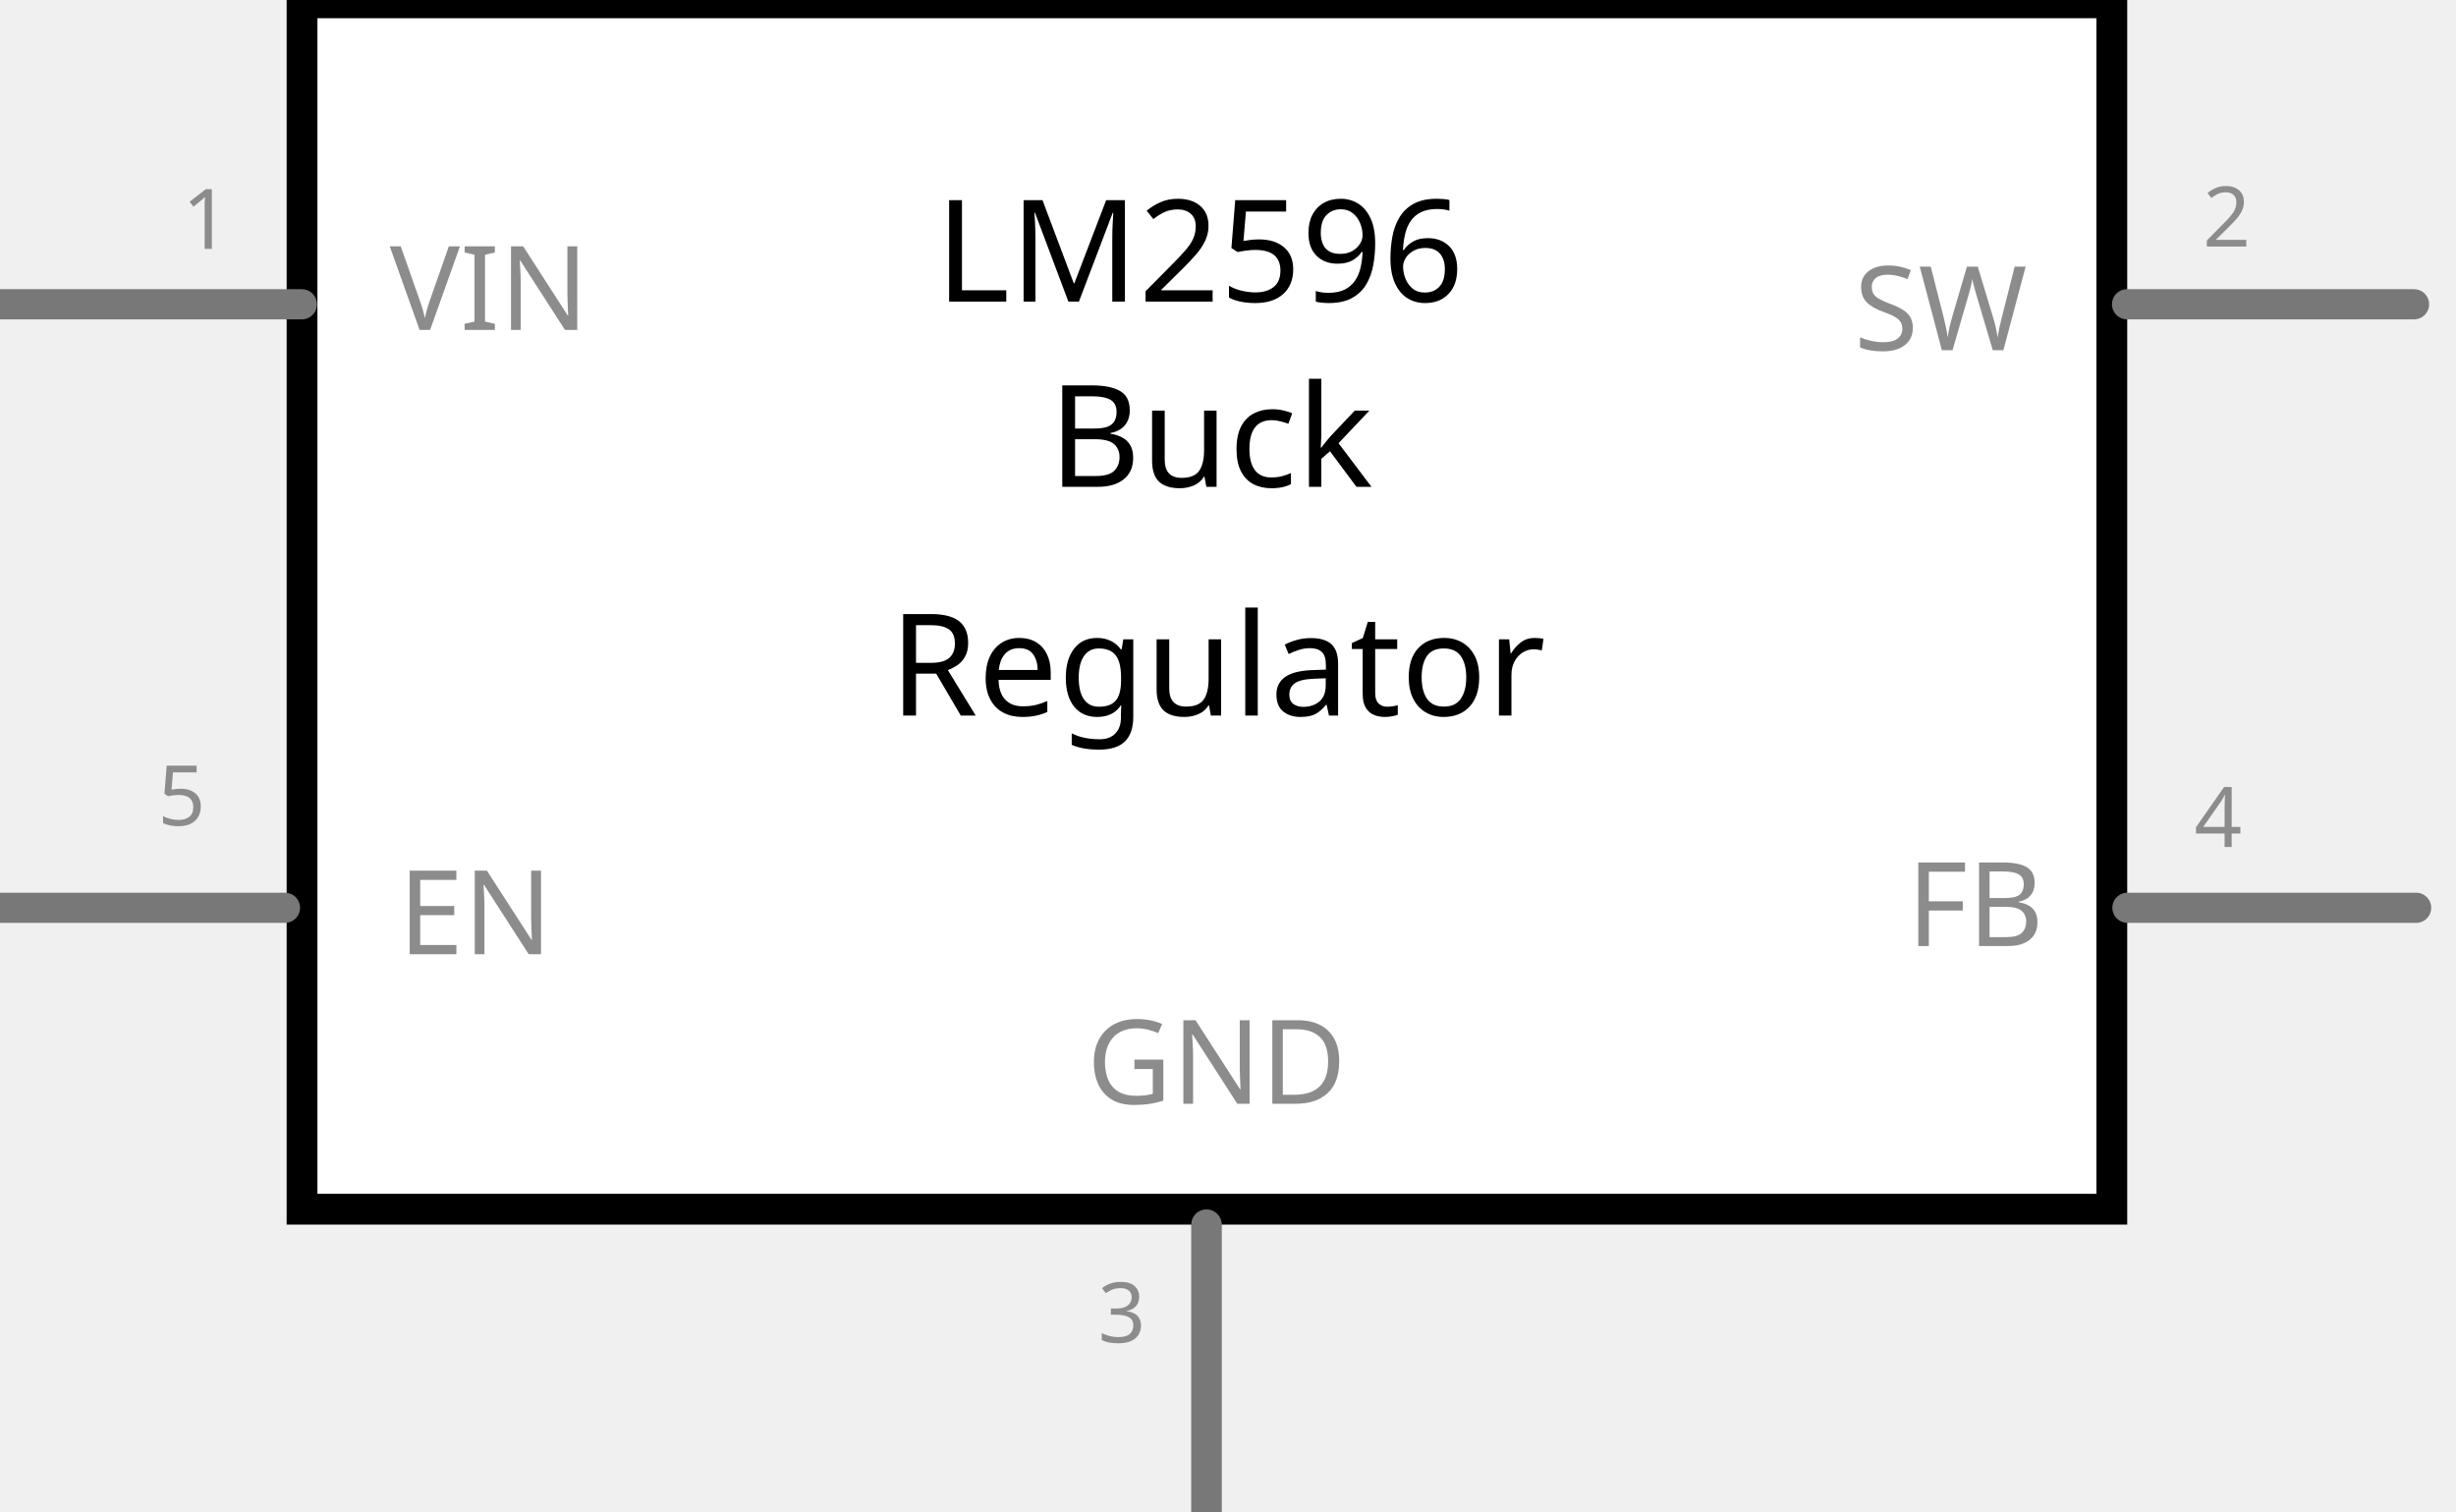
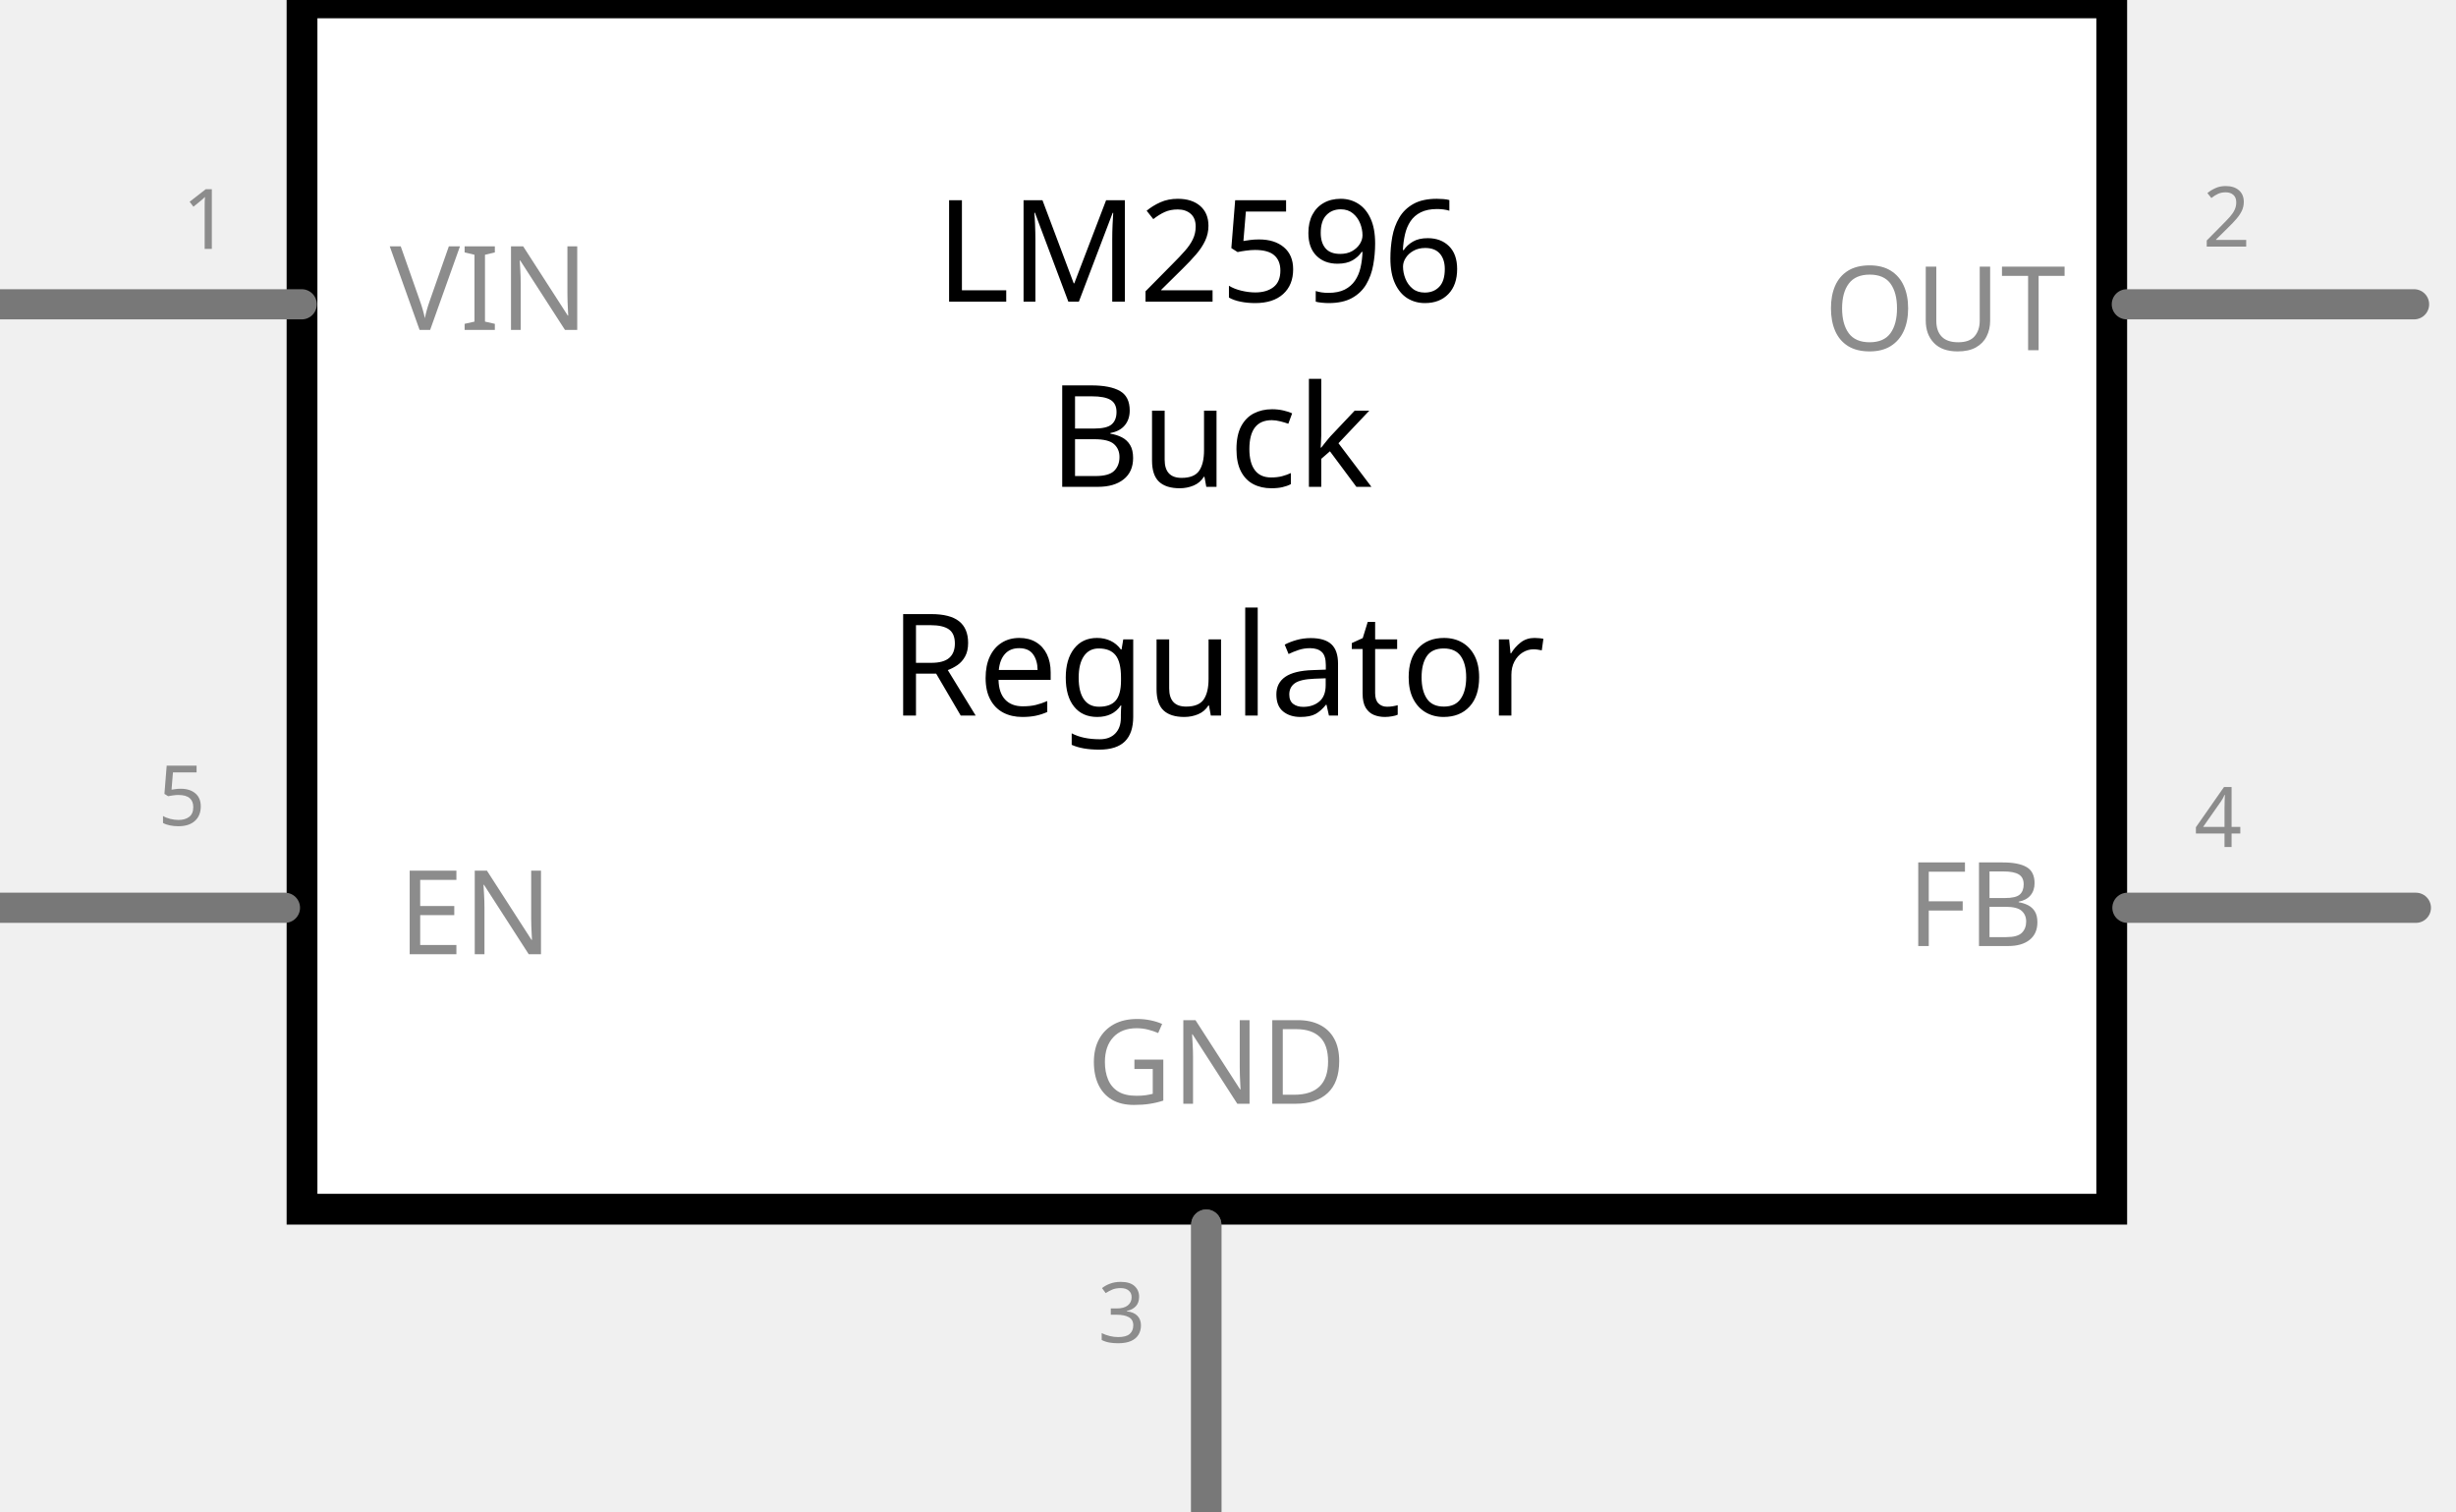
- <svg xmlns="http://www.w3.org/2000/svg" y="0px" x="0px" gorn="0" height="0.501in" xml:space="preserve" id="Ebene_1" version="1.2" viewBox="0 0 813.965 500.704" width="0.814in">
-   <defs id="defs682" />
-   <g gorn="0.3" id="schematic">
-     <rect y="0.805" x="100.102" stroke-linecap="round" gorn="0.3.0" stroke="#000000" height="399.797" stroke-width="10.203" id="rect4" fill="#ffffff" width="599.797" />
-     <line y2="300.704" stroke-linecap="round" x1="94.442" gorn="0.3.1" stroke="#787878" x2="-0.518" stroke-width="10" id="connector4pin" fill="none" y1="300.704" />
-     <rect y="300.694" x="-5.623" gorn="0.3.2" stroke="none" height="0.02" stroke-width="0" id="connector4terminal" fill="none" width="0.21" />
-     <line y2="100.703" stroke-linecap="round" x1="0.071" gorn="0.3.3" stroke="#787878" x2="100.031" stroke-width="10" id="connector0pin" fill="none" y1="100.703" />
-     <rect y="100.693" x="-5.039" gorn="0.3.4" stroke="none" height="0.02" stroke-width="0" id="connector0terminal" fill="none" width="0.22" />
-     <rect y="95.776" x="-5" height="9.928" stroke-width="13.853" fill="none" width="10.021" />
-     <text y="82.339" x="60.378" gorn="0.3.6" font-size="27.706" stroke-width="13.853" id="text42" fill="#8c8c8c" font-family="Droid Sans">1</text>
-     <text y="109.189" x="129.17" gorn="0.3.7" font-size="38.788" stroke-width="13.853" id="text58" fill="#8c8c8c" font-family="Droid Sans">VIN</text>
-     <line y2="100.703" stroke-linecap="round" x1="800.057" gorn="0.3.8" stroke="#787878" x2="704.943" stroke-width="10" id="connector1pin" fill="none" y1="100.703" />
-     <rect y="100.693" x="804.952" gorn="0.3.9" stroke="none" height="0.02" stroke-width="0" id="connector1terminal" fill="none" width="0.21" />
-     <rect y="95.776" x="795" height="9.928" stroke-width="13.853" fill="none" width="10.021" />
-     <text y="280.572" x="727.214" gorn="0.3.11" font-size="27.706" stroke-width="13.853" id="text124" fill="#8c8c8c" font-family="Droid Sans">4</text>
-     <text y="115.919" x="614.479" gorn="0.3.12" font-size="38.788" stroke-width="13.853" id="text176" fill="#8c8c8c" font-family="Droid Sans">SW</text>
-     <line y2="500.684" stroke-linecap="round" x1="399.849" gorn="0.3.13" stroke="#787878" x2="399.849" stroke-width="10" id="connector2pin" fill="none" y1="405.723" />
-     <rect y="495.776" x="395" gorn="0.3.14" height="9.928" stroke-width="13.853" id="tabterminal" fill="none" width="10.021" />
-     <line y2="500.684" stroke-linecap="round" x1="399.849" gorn="0.3.15" stroke="#787878" x2="399.849" stroke-width="10" id="connector6pin" fill="none" y1="405.723" />
-     <rect y="505.579" x="399.839" stroke="none" height="0.21" stroke-width="0" fill="none" width="0.02" />
-     <rect y="495.776" x="395" height="9.928" stroke-width="13.853" fill="none" width="10.021" />
-     <text y="444.742" x="363.887" gorn="0.3.18" font-size="27.706" stroke-width="13.853" id="text293" fill="#8c8c8c" font-family="Droid Sans">3</text>
-     <text y="365.651" x="360.187" gorn="0.3.19" font-size="38.788" stroke-width="13.853" id="text345" fill="#8c8c8c" font-family="Droid Sans">GND</text>
-     <line y2="300.703" stroke-linecap="round" x1="705.071" gorn="0.3.20" stroke="#787878" x2="800.747" stroke-width="10" id="connector3pin" fill="none" y1="300.703" />
-     <rect y="300.693" x="805.641" gorn="0.3.21" stroke="none" height="0.02" stroke-width="0" id="connector3terminal" fill="none" width="0.211" />
-     <rect y="795" x="-305.704" height="9.928" stroke-width="13.853" fill="none" width="10.021" />
-     <text y="273.392" x="52.276" gorn="0.3.23" font-size="27.706" stroke-width="13.853" id="text398" fill="#8c8c8c" font-family="Droid Sans">5</text>
-     <text y="313.372" x="632.004" gorn="0.3.24" font-size="38.788" stroke-width="13.853" id="text450" fill="#8c8c8c" font-family="Droid Sans">FB</text>
-     <text y="99.829" x="310" gorn="0.3.25" font-size="47.1" stroke-width="13.853" id="label_3_" font-family="Droid Sans">LM2596</text>
-     <text y="236.989" x="294.772" gorn="0.3.26" font-size="47.1" stroke-width="13.853" id="label_1_" font-family="Droid Sans">Regulator</text>
-     <text y="161.192" x="347.489" gorn="0.3.27" font-size="47.1" stroke-width="13.853" id="text125" font-family="Droid Sans">Buck</text>
-     <text y="316.093" x="132.017" gorn="0.3.28" font-size="38.788" stroke-width="13.853" id="text127" fill="#8c8c8c" font-family="Droid Sans">EN</text>
-     <text y="81.571" x="730.06" gorn="0.3.29" font-size="27.706" stroke-width="13.853" id="text141" fill="#8c8c8c" font-family="Droid Sans">2</text>
+ <svg xmlns="http://www.w3.org/2000/svg" id="Ebene_1" width=".814in" height=".501in" version="1.2" viewBox="0 0 814 500.7">
+   <g id="schematic">
+     <rect id="rect4" x="100.1" y=".805" width="599.8" height="399.8" fill="#fff" stroke="#000" stroke-linecap="round" stroke-width="10.2" />
+     <g fill="none">
+       <line id="connector4pin" x1="94.44" x2="-.518" y1="300.7" y2="300.7" stroke="#787878" stroke-linecap="round" stroke-width="10" />
+       <rect id="connector4terminal" x="-5.623" y="300.7" width=".21" height=".02" stroke-width="0" />
+       <line id="connector0pin" x1=".071" x2="100" y1="100.7" y2="100.7" stroke="#787878" stroke-linecap="round" stroke-width="10" />
+       <rect id="connector0terminal" x="-5.039" y="100.7" width=".22" height=".02" stroke-width="0" />
+       <rect x="-5" y="95.78" width="10.02" height="9.928" stroke-width="13.85" />
+     </g>
+     <text id="text42" x="60.378" y="82.339" fill="#8c8c8c" font-family="Droid Sans" font-size="27.71" stroke-width="13.85">1</text>
+     <text id="text58" x="129.17" y="109.189" fill="#8c8c8c" font-family="Droid Sans" font-size="38.79" stroke-width="13.85">VIN</text>
+     <g fill="none">
+       <line id="connector1pin" x1="800.1" x2="704.9" y1="100.7" y2="100.7" stroke="#787878" stroke-linecap="round" stroke-width="10" />
+       <rect id="connector1terminal" x="805" y="100.7" width=".21" height=".02" stroke-width="0" />
+       <rect x="795" y="95.78" width="10.02" height="9.928" stroke-width="13.85" />
+     </g>
+     <text id="text124" x="727.214" y="280.572" fill="#8c8c8c" font-family="Droid Sans" font-size="27.71" stroke-width="13.85">4</text>
+     <text id="text176" x="604.479" y="115.919" fill="#8c8c8c" font-family="Droid Sans" font-size="38.79" stroke-width="13.85">OUT</text>
+     <g fill="none">
+       <line id="connector2pin" x1="399.8" x2="399.8" y1="405.7" y2="500.7" stroke="#787878" stroke-linecap="round" stroke-width="10" />
+       <rect id="tabterminal" x="395" y="495.8" width="10.02" height="9.928" stroke-width="13.85" />
+       <line id="connector6pin" x1="399.8" x2="399.8" y1="405.7" y2="500.7" stroke="#787878" stroke-linecap="round" stroke-width="10" />
+       <rect x="399.8" y="505.6" width=".02" height=".21" stroke-width="0" />
+       <rect x="395" y="495.8" width="10.02" height="9.928" stroke-width="13.85" />
+     </g>
+     <text id="text293" x="363.887" y="444.742" fill="#8c8c8c" font-family="Droid Sans" font-size="27.71" stroke-width="13.85">3</text>
+     <text id="text345" x="360.187" y="365.651" fill="#8c8c8c" font-family="Droid Sans" font-size="38.79" stroke-width="13.85">GND</text>
+     <g fill="none">
+       <line id="connector3pin" x1="705.1" x2="800.7" y1="300.7" y2="300.7" stroke="#787878" stroke-linecap="round" stroke-width="10" />
+       <rect id="connector3terminal" x="805.6" y="300.7" width=".211" height=".02" stroke-width="0" />
+       <rect x="-305.7" y="795" width="10.02" height="9.928" stroke-width="13.85" />
+     </g>
+     <g font-family="Droid Sans" stroke-width="13.85">
+       <text id="text398" x="52.276" y="273.392" fill="#8c8c8c" font-size="27.71">5</text>
+       <text id="text450" x="632.004" y="313.372" fill="#8c8c8c" font-size="38.79">FB</text>
+       <g font-size="47.1">
+         <text id="label_3_" x="310" y="99.829">LM2596</text>
+         <text id="label_1_" x="294.772" y="236.989">Regulator</text>
+         <text id="text125" x="347.489" y="161.192">Buck</text>
+       </g>
+       <text id="text127" x="132.017" y="316.093" fill="#8c8c8c" font-size="38.79">EN</text>
+       <text id="text141" x="730.06" y="81.571" fill="#8c8c8c" font-size="27.71">2</text>
+     </g>
  </g>
</svg>
